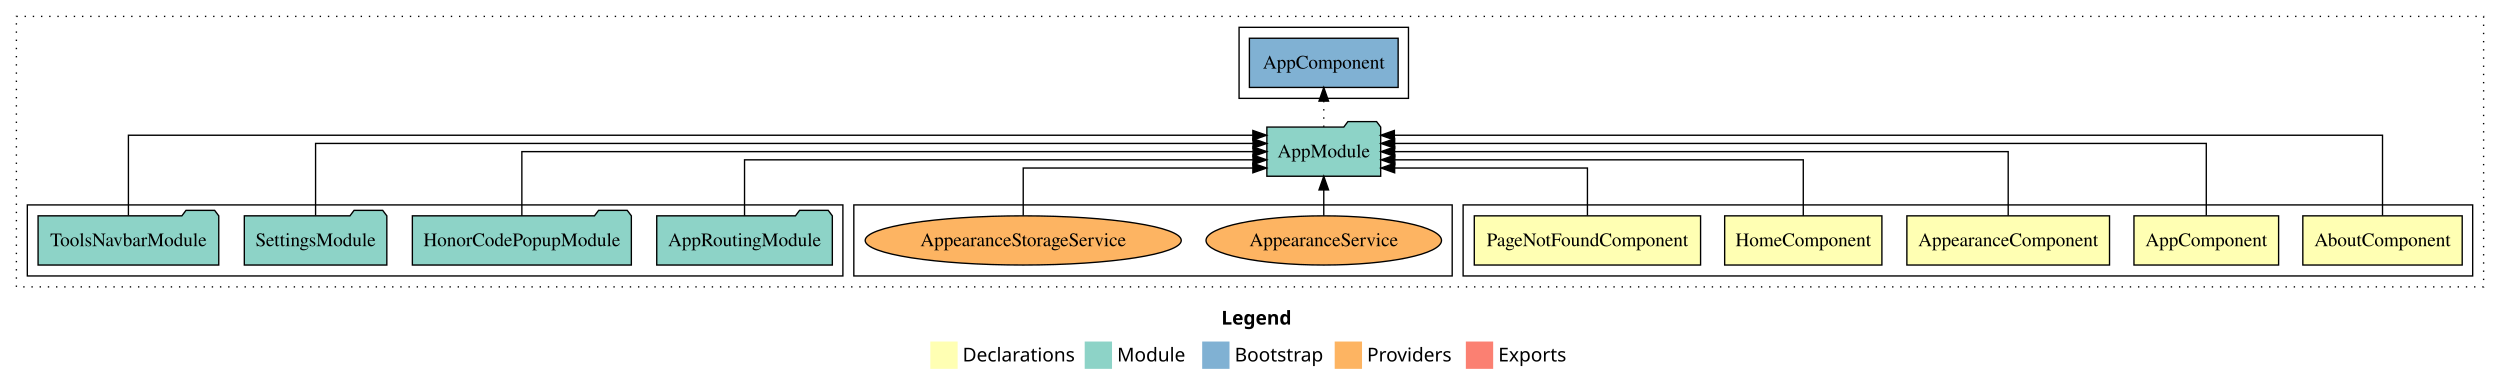
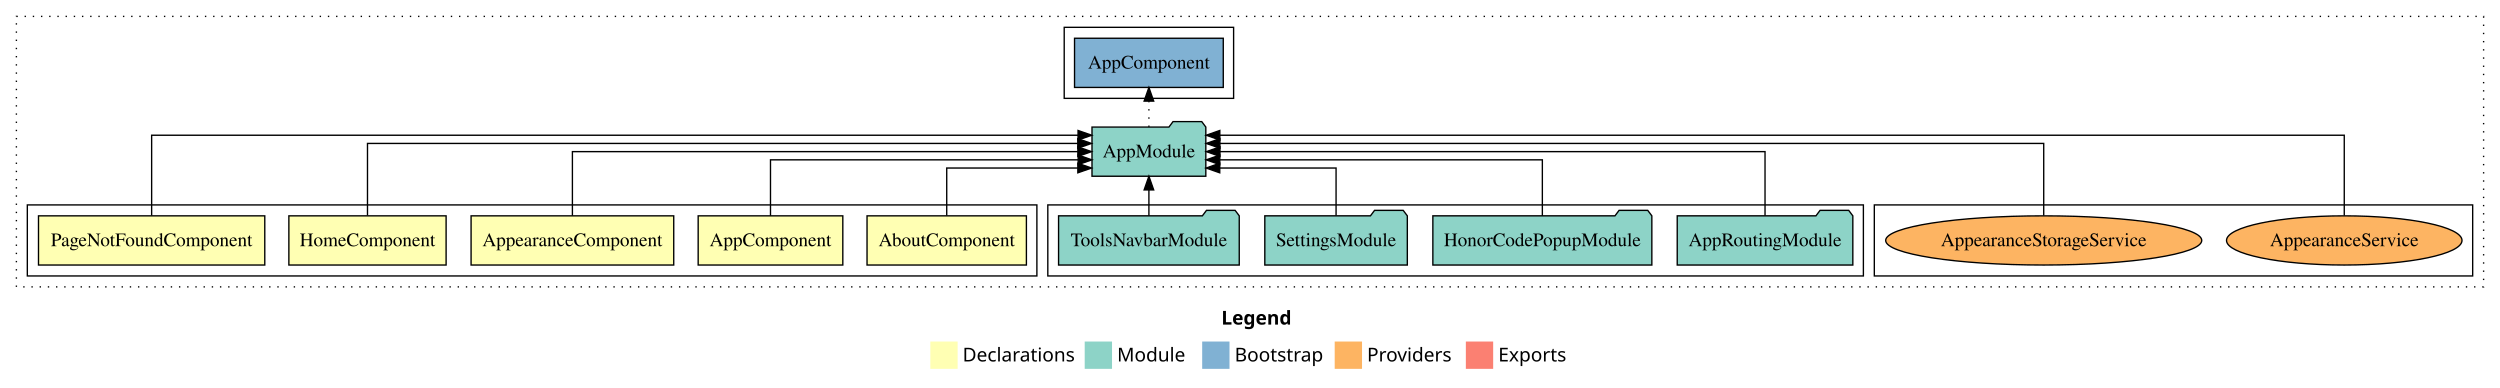
<svg xmlns="http://www.w3.org/2000/svg" width="1830pt" height="284pt" viewBox="0.00 0.00 1830.00 284.00">
  <g id="graph0" class="graph" transform="scale(1 1) rotate(0) translate(4 280)">
    <polygon fill="white" stroke="transparent" points="-4,4 -4,-280 1826,-280 1826,4 -4,4" />
    <text text-anchor="start" x="890.01" y="-42.4" font-family="Times-12" font-weight="bold" font-size="14.00">Legend</text>
    <polygon fill="#ffffb3" stroke="transparent" points="677,-10 677,-30 697,-30 697,-10 677,-10" />
    <text text-anchor="start" x="700.63" y="-15.4" font-family="Times-12" font-size="14.00">  Declarations</text>
    <polygon fill="#8dd3c7" stroke="transparent" points="790,-10 790,-30 810,-30 810,-10 790,-10" />
    <text text-anchor="start" x="813.73" y="-15.4" font-family="Times-12" font-size="14.00">  Module</text>
    <polygon fill="#80b1d3" stroke="transparent" points="876,-10 876,-30 896,-30 896,-10 876,-10" />
    <text text-anchor="start" x="899.78" y="-15.4" font-family="Times-12" font-size="14.00">  Bootstrap</text>
    <polygon fill="#fdb462" stroke="transparent" points="973,-10 973,-30 993,-30 993,-10 973,-10" />
    <text text-anchor="start" x="996.67" y="-15.4" font-family="Times-12" font-size="14.00">  Providers</text>
    <polygon fill="#fb8072" stroke="transparent" points="1069,-10 1069,-30 1089,-30 1089,-10 1069,-10" />
    <text text-anchor="start" x="1092.73" y="-15.4" font-family="Times-12" font-size="14.00">  Exports</text>
    <g id="clust1" class="cluster">
      <polygon fill="none" stroke="black" stroke-dasharray="1,5" points="8,-70 8,-268 1814,-268 1814,-70 8,-70" />
    </g>
-     <g id="clust2" class="cluster">
-       <polygon fill="none" stroke="black" points="1067,-78 1067,-130 1806,-130 1806,-78 1067,-78" />
+     <g id="clust11" class="cluster">
+       <polygon fill="none" stroke="black" points="1368,-78 1368,-130 1806,-130 1806,-78 1368,-78" />
    </g>
-     <g id="clust11" class="cluster">
-       <polygon fill="none" stroke="black" points="621,-78 621,-130 1059,-130 1059,-78 621,-78" />
+     <g id="clust10" class="cluster">
+       <polygon fill="none" stroke="black" points="775,-208 775,-260 899,-260 899,-208 775,-208" />
    </g>
    <g id="clust8" class="cluster">
-       <polygon fill="none" stroke="black" points="16,-78 16,-130 613,-130 613,-78 16,-78" />
+       <polygon fill="none" stroke="black" points="763,-78 763,-130 1360,-130 1360,-78 763,-78" />
    </g>
-     <g id="clust10" class="cluster">
-       <polygon fill="none" stroke="black" points="903,-208 903,-260 1027,-260 1027,-208 903,-208" />
+     <g id="clust2" class="cluster">
+       <polygon fill="none" stroke="black" points="16,-78 16,-130 755,-130 755,-78 16,-78" />
    </g>
    <g id="node1" class="node">
-       <polygon fill="#ffffb3" stroke="black" points="1798.33,-122 1681.67,-122 1681.67,-86 1798.33,-86 1798.33,-122" />
-       <text text-anchor="middle" x="1740" y="-99.8" font-family="Times,serif" font-size="14.00">AboutComponent</text>
+       <polygon fill="#ffffb3" stroke="black" points="747.33,-122 630.67,-122 630.67,-86 747.33,-86 747.33,-122" />
+       <text text-anchor="middle" x="689" y="-99.8" font-family="Times,serif" font-size="14.00">AboutComponent</text>
    </g>
    <g id="node6" class="node">
-       <polygon fill="#8dd3c7" stroke="black" points="1006.66,-187 1003.66,-191 982.66,-191 979.66,-187 923.34,-187 923.34,-151 1006.66,-151 1006.66,-187" />
-       <text text-anchor="middle" x="965" y="-164.8" font-family="Times,serif" font-size="14.00">AppModule</text>
+       <polygon fill="#8dd3c7" stroke="black" points="878.66,-187 875.66,-191 854.66,-191 851.66,-187 795.34,-187 795.34,-151 878.66,-151 878.66,-187" />
+       <text text-anchor="middle" x="837" y="-164.8" font-family="Times,serif" font-size="14.00">AppModule</text>
    </g>
    <g id="edge1" class="edge">
-       <path fill="none" stroke="black" d="M1740,-122.25C1740,-145.02 1740,-181 1740,-181 1740,-181 1016.67,-181 1016.67,-181" />
-       <polygon fill="black" stroke="black" points="1016.67,-177.5 1006.67,-181 1016.67,-184.5 1016.67,-177.5" />
+       <path fill="none" stroke="black" d="M689,-122.24C689,-137.57 689,-157 689,-157 689,-157 784.99,-157 784.99,-157" />
+       <polygon fill="black" stroke="black" points="784.99,-160.5 794.99,-157 784.98,-153.5 784.99,-160.5" />
    </g>
    <g id="node2" class="node">
-       <polygon fill="#ffffb3" stroke="black" points="1663.94,-122 1558.06,-122 1558.06,-86 1663.94,-86 1663.94,-122" />
-       <text text-anchor="middle" x="1611" y="-99.8" font-family="Times,serif" font-size="14.00">AppComponent</text>
+       <polygon fill="#ffffb3" stroke="black" points="612.94,-122 507.06,-122 507.06,-86 612.94,-86 612.94,-122" />
+       <text text-anchor="middle" x="560" y="-99.8" font-family="Times,serif" font-size="14.00">AppComponent</text>
    </g>
    <g id="edge2" class="edge">
-       <path fill="none" stroke="black" d="M1611,-122.28C1611,-143.32 1611,-175 1611,-175 1611,-175 1016.89,-175 1016.89,-175" />
-       <polygon fill="black" stroke="black" points="1016.89,-171.5 1006.89,-175 1016.89,-178.5 1016.89,-171.5" />
+       <path fill="none" stroke="black" d="M560,-122.02C560,-139.37 560,-163 560,-163 560,-163 785.23,-163 785.23,-163" />
+       <polygon fill="black" stroke="black" points="785.23,-166.5 795.23,-163 785.23,-159.5 785.23,-166.5" />
    </g>
    <g id="node3" class="node">
-       <polygon fill="#ffffb3" stroke="black" points="1540.17,-122 1391.83,-122 1391.83,-86 1540.17,-86 1540.17,-122" />
-       <text text-anchor="middle" x="1466" y="-99.8" font-family="Times,serif" font-size="14.00">AppearanceComponent</text>
+       <polygon fill="#ffffb3" stroke="black" points="489.17,-122 340.83,-122 340.83,-86 489.17,-86 489.17,-122" />
+       <text text-anchor="middle" x="415" y="-99.8" font-family="Times,serif" font-size="14.00">AppearanceComponent</text>
    </g>
    <g id="edge3" class="edge">
-       <path fill="none" stroke="black" d="M1466,-122.11C1466,-141.34 1466,-169 1466,-169 1466,-169 1016.85,-169 1016.85,-169" />
-       <polygon fill="black" stroke="black" points="1016.85,-165.5 1006.85,-169 1016.85,-172.5 1016.85,-165.5" />
+       <path fill="none" stroke="black" d="M415,-122.11C415,-141.34 415,-169 415,-169 415,-169 784.99,-169 784.99,-169" />
+       <polygon fill="black" stroke="black" points="784.99,-172.5 794.99,-169 784.99,-165.5 784.99,-172.5" />
    </g>
    <g id="node4" class="node">
-       <polygon fill="#ffffb3" stroke="black" points="1373.55,-122 1258.45,-122 1258.45,-86 1373.55,-86 1373.55,-122" />
-       <text text-anchor="middle" x="1316" y="-99.8" font-family="Times,serif" font-size="14.00">HomeComponent</text>
+       <polygon fill="#ffffb3" stroke="black" points="322.55,-122 207.45,-122 207.45,-86 322.55,-86 322.55,-122" />
+       <text text-anchor="middle" x="265" y="-99.8" font-family="Times,serif" font-size="14.00">HomeComponent</text>
    </g>
    <g id="edge4" class="edge">
-       <path fill="none" stroke="black" d="M1316,-122.02C1316,-139.37 1316,-163 1316,-163 1316,-163 1016.99,-163 1016.99,-163" />
-       <polygon fill="black" stroke="black" points="1016.99,-159.5 1006.99,-163 1016.99,-166.5 1016.99,-159.5" />
+       <path fill="none" stroke="black" d="M265,-122.28C265,-143.32 265,-175 265,-175 265,-175 784.94,-175 784.94,-175" />
+       <polygon fill="black" stroke="black" points="784.94,-178.5 794.94,-175 784.94,-171.5 784.94,-178.5" />
    </g>
    <g id="node5" class="node">
-       <polygon fill="#ffffb3" stroke="black" points="1240.82,-122 1075.18,-122 1075.18,-86 1240.82,-86 1240.82,-122" />
-       <text text-anchor="middle" x="1158" y="-99.8" font-family="Times,serif" font-size="14.00">PageNotFoundComponent</text>
+       <polygon fill="#ffffb3" stroke="black" points="189.82,-122 24.18,-122 24.18,-86 189.82,-86 189.82,-122" />
+       <text text-anchor="middle" x="107" y="-99.8" font-family="Times,serif" font-size="14.00">PageNotFoundComponent</text>
    </g>
    <g id="edge5" class="edge">
-       <path fill="none" stroke="black" d="M1158,-122.24C1158,-137.57 1158,-157 1158,-157 1158,-157 1016.88,-157 1016.88,-157" />
-       <polygon fill="black" stroke="black" points="1016.88,-153.5 1006.88,-157 1016.88,-160.5 1016.88,-153.5" />
+       <path fill="none" stroke="black" d="M107,-122.25C107,-145.02 107,-181 107,-181 107,-181 785.13,-181 785.13,-181" />
+       <polygon fill="black" stroke="black" points="785.13,-184.5 795.13,-181 785.13,-177.5 785.13,-184.5" />
    </g>
    <g id="node11" class="node">
-       <polygon fill="#80b1d3" stroke="black" points="1019.44,-252 910.56,-252 910.56,-216 1019.44,-216 1019.44,-252" />
-       <text text-anchor="middle" x="965" y="-229.8" font-family="Times,serif" font-size="14.00">AppComponent </text>
+       <polygon fill="#80b1d3" stroke="black" points="891.44,-252 782.56,-252 782.56,-216 891.44,-216 891.44,-252" />
+       <text text-anchor="middle" x="837" y="-229.8" font-family="Times,serif" font-size="14.00">AppComponent </text>
    </g>
    <g id="edge10" class="edge">
-       <path fill="none" stroke="black" stroke-dasharray="1,5" d="M965,-187.11C965,-187.11 965,-205.99 965,-205.99" />
-       <polygon fill="black" stroke="black" points="961.5,-205.99 965,-215.99 968.5,-205.99 961.5,-205.99" />
+       <path fill="none" stroke="black" stroke-dasharray="1,5" d="M837,-187.11C837,-187.11 837,-205.99 837,-205.99" />
+       <polygon fill="black" stroke="black" points="833.5,-205.99 837,-215.99 840.5,-205.99 833.5,-205.99" />
    </g>
    <g id="node7" class="node">
-       <polygon fill="#8dd3c7" stroke="black" points="605.27,-122 602.27,-126 581.27,-126 578.27,-122 476.73,-122 476.73,-86 605.27,-86 605.27,-122" />
-       <text text-anchor="middle" x="541" y="-99.8" font-family="Times,serif" font-size="14.00">AppRoutingModule</text>
+       <polygon fill="#8dd3c7" stroke="black" points="1352.27,-122 1349.27,-126 1328.27,-126 1325.27,-122 1223.73,-122 1223.73,-86 1352.27,-86 1352.27,-122" />
+       <text text-anchor="middle" x="1288" y="-99.8" font-family="Times,serif" font-size="14.00">AppRoutingModule</text>
    </g>
    <g id="edge6" class="edge">
-       <path fill="none" stroke="black" d="M541,-122.02C541,-139.37 541,-163 541,-163 541,-163 913.18,-163 913.18,-163" />
-       <polygon fill="black" stroke="black" points="913.18,-166.5 923.18,-163 913.18,-159.5 913.18,-166.5" />
+       <path fill="none" stroke="black" d="M1288,-122.11C1288,-141.34 1288,-169 1288,-169 1288,-169 889.02,-169 889.02,-169" />
+       <polygon fill="black" stroke="black" points="889.02,-165.5 879.02,-169 889.02,-172.5 889.02,-165.5" />
    </g>
    <g id="node8" class="node">
-       <polygon fill="#8dd3c7" stroke="black" points="458.15,-122 455.15,-126 434.15,-126 431.15,-122 297.85,-122 297.85,-86 458.15,-86 458.15,-122" />
-       <text text-anchor="middle" x="378" y="-99.8" font-family="Times,serif" font-size="14.00">HonorCodePopupModule</text>
+       <polygon fill="#8dd3c7" stroke="black" points="1205.15,-122 1202.15,-126 1181.15,-126 1178.15,-122 1044.85,-122 1044.85,-86 1205.15,-86 1205.15,-122" />
+       <text text-anchor="middle" x="1125" y="-99.8" font-family="Times,serif" font-size="14.00">HonorCodePopupModule</text>
    </g>
    <g id="edge7" class="edge">
-       <path fill="none" stroke="black" d="M378,-122.11C378,-141.34 378,-169 378,-169 378,-169 913.25,-169 913.25,-169" />
-       <polygon fill="black" stroke="black" points="913.26,-172.5 923.25,-169 913.25,-165.5 913.26,-172.5" />
+       <path fill="none" stroke="black" d="M1125,-122.02C1125,-139.37 1125,-163 1125,-163 1125,-163 888.88,-163 888.88,-163" />
+       <polygon fill="black" stroke="black" points="888.88,-159.5 878.88,-163 888.88,-166.5 888.88,-159.5" />
    </g>
    <g id="node9" class="node">
-       <polygon fill="#8dd3c7" stroke="black" points="279.16,-122 276.16,-126 255.16,-126 252.16,-122 174.84,-122 174.84,-86 279.16,-86 279.16,-122" />
-       <text text-anchor="middle" x="227" y="-99.8" font-family="Times,serif" font-size="14.00">SettingsModule</text>
+       <polygon fill="#8dd3c7" stroke="black" points="1026.16,-122 1023.16,-126 1002.16,-126 999.16,-122 921.84,-122 921.84,-86 1026.16,-86 1026.16,-122" />
+       <text text-anchor="middle" x="974" y="-99.8" font-family="Times,serif" font-size="14.00">SettingsModule</text>
    </g>
    <g id="edge8" class="edge">
-       <path fill="none" stroke="black" d="M227,-122.28C227,-143.32 227,-175 227,-175 227,-175 913.21,-175 913.21,-175" />
-       <polygon fill="black" stroke="black" points="913.21,-178.5 923.21,-175 913.21,-171.5 913.21,-178.5" />
+       <path fill="none" stroke="black" d="M974,-122.24C974,-137.57 974,-157 974,-157 974,-157 888.85,-157 888.85,-157" />
+       <polygon fill="black" stroke="black" points="888.85,-153.5 878.85,-157 888.85,-160.5 888.85,-153.5" />
    </g>
    <g id="node10" class="node">
-       <polygon fill="#8dd3c7" stroke="black" points="156.13,-122 153.13,-126 132.13,-126 129.13,-122 23.87,-122 23.87,-86 156.13,-86 156.13,-122" />
-       <text text-anchor="middle" x="90" y="-99.8" font-family="Times,serif" font-size="14.00">ToolsNavbarModule</text>
+       <polygon fill="#8dd3c7" stroke="black" points="903.13,-122 900.13,-126 879.13,-126 876.13,-122 770.87,-122 770.87,-86 903.13,-86 903.13,-122" />
+       <text text-anchor="middle" x="837" y="-99.8" font-family="Times,serif" font-size="14.00">ToolsNavbarModule</text>
    </g>
    <g id="edge9" class="edge">
-       <path fill="none" stroke="black" d="M90,-122.25C90,-145.02 90,-181 90,-181 90,-181 913.09,-181 913.09,-181" />
-       <polygon fill="black" stroke="black" points="913.09,-184.5 923.09,-181 913.09,-177.5 913.09,-184.5" />
+       <path fill="none" stroke="black" d="M837,-122.11C837,-122.11 837,-140.99 837,-140.99" />
+       <polygon fill="black" stroke="black" points="833.5,-140.99 837,-150.99 840.5,-140.99 833.5,-140.99" />
    </g>
    <g id="node12" class="node">
-       <ellipse fill="#fdb462" stroke="black" cx="965" cy="-104" rx="86.19" ry="18" />
-       <text text-anchor="middle" x="965" y="-99.8" font-family="Times,serif" font-size="14.00">AppearanceService</text>
+       <ellipse fill="#fdb462" stroke="black" cx="1712" cy="-104" rx="86.19" ry="18" />
+       <text text-anchor="middle" x="1712" y="-99.8" font-family="Times,serif" font-size="14.00">AppearanceService</text>
    </g>
    <g id="edge11" class="edge">
-       <path fill="none" stroke="black" d="M965,-122.11C965,-122.11 965,-140.99 965,-140.99" />
-       <polygon fill="black" stroke="black" points="961.5,-140.99 965,-150.99 968.5,-140.99 961.5,-140.99" />
+       <path fill="none" stroke="black" d="M1712,-122.25C1712,-145.02 1712,-181 1712,-181 1712,-181 888.91,-181 888.91,-181" />
+       <polygon fill="black" stroke="black" points="888.91,-177.5 878.91,-181 888.91,-184.5 888.91,-177.5" />
    </g>
    <g id="node13" class="node">
-       <ellipse fill="#fdb462" stroke="black" cx="745" cy="-104" rx="115.69" ry="18" />
-       <text text-anchor="middle" x="745" y="-99.8" font-family="Times,serif" font-size="14.00">AppearanceStorageService</text>
+       <ellipse fill="#fdb462" stroke="black" cx="1492" cy="-104" rx="115.69" ry="18" />
+       <text text-anchor="middle" x="1492" y="-99.8" font-family="Times,serif" font-size="14.00">AppearanceStorageService</text>
    </g>
    <g id="edge12" class="edge">
-       <path fill="none" stroke="black" d="M745,-122.24C745,-137.57 745,-157 745,-157 745,-157 913.1,-157 913.1,-157" />
-       <polygon fill="black" stroke="black" points="913.1,-160.5 923.1,-157 913.1,-153.5 913.1,-160.5" />
+       <path fill="none" stroke="black" d="M1492,-122.28C1492,-143.32 1492,-175 1492,-175 1492,-175 888.97,-175 888.97,-175" />
+       <polygon fill="black" stroke="black" points="888.97,-171.5 878.97,-175 888.97,-178.5 888.97,-171.5" />
    </g>
  </g>
</svg>
